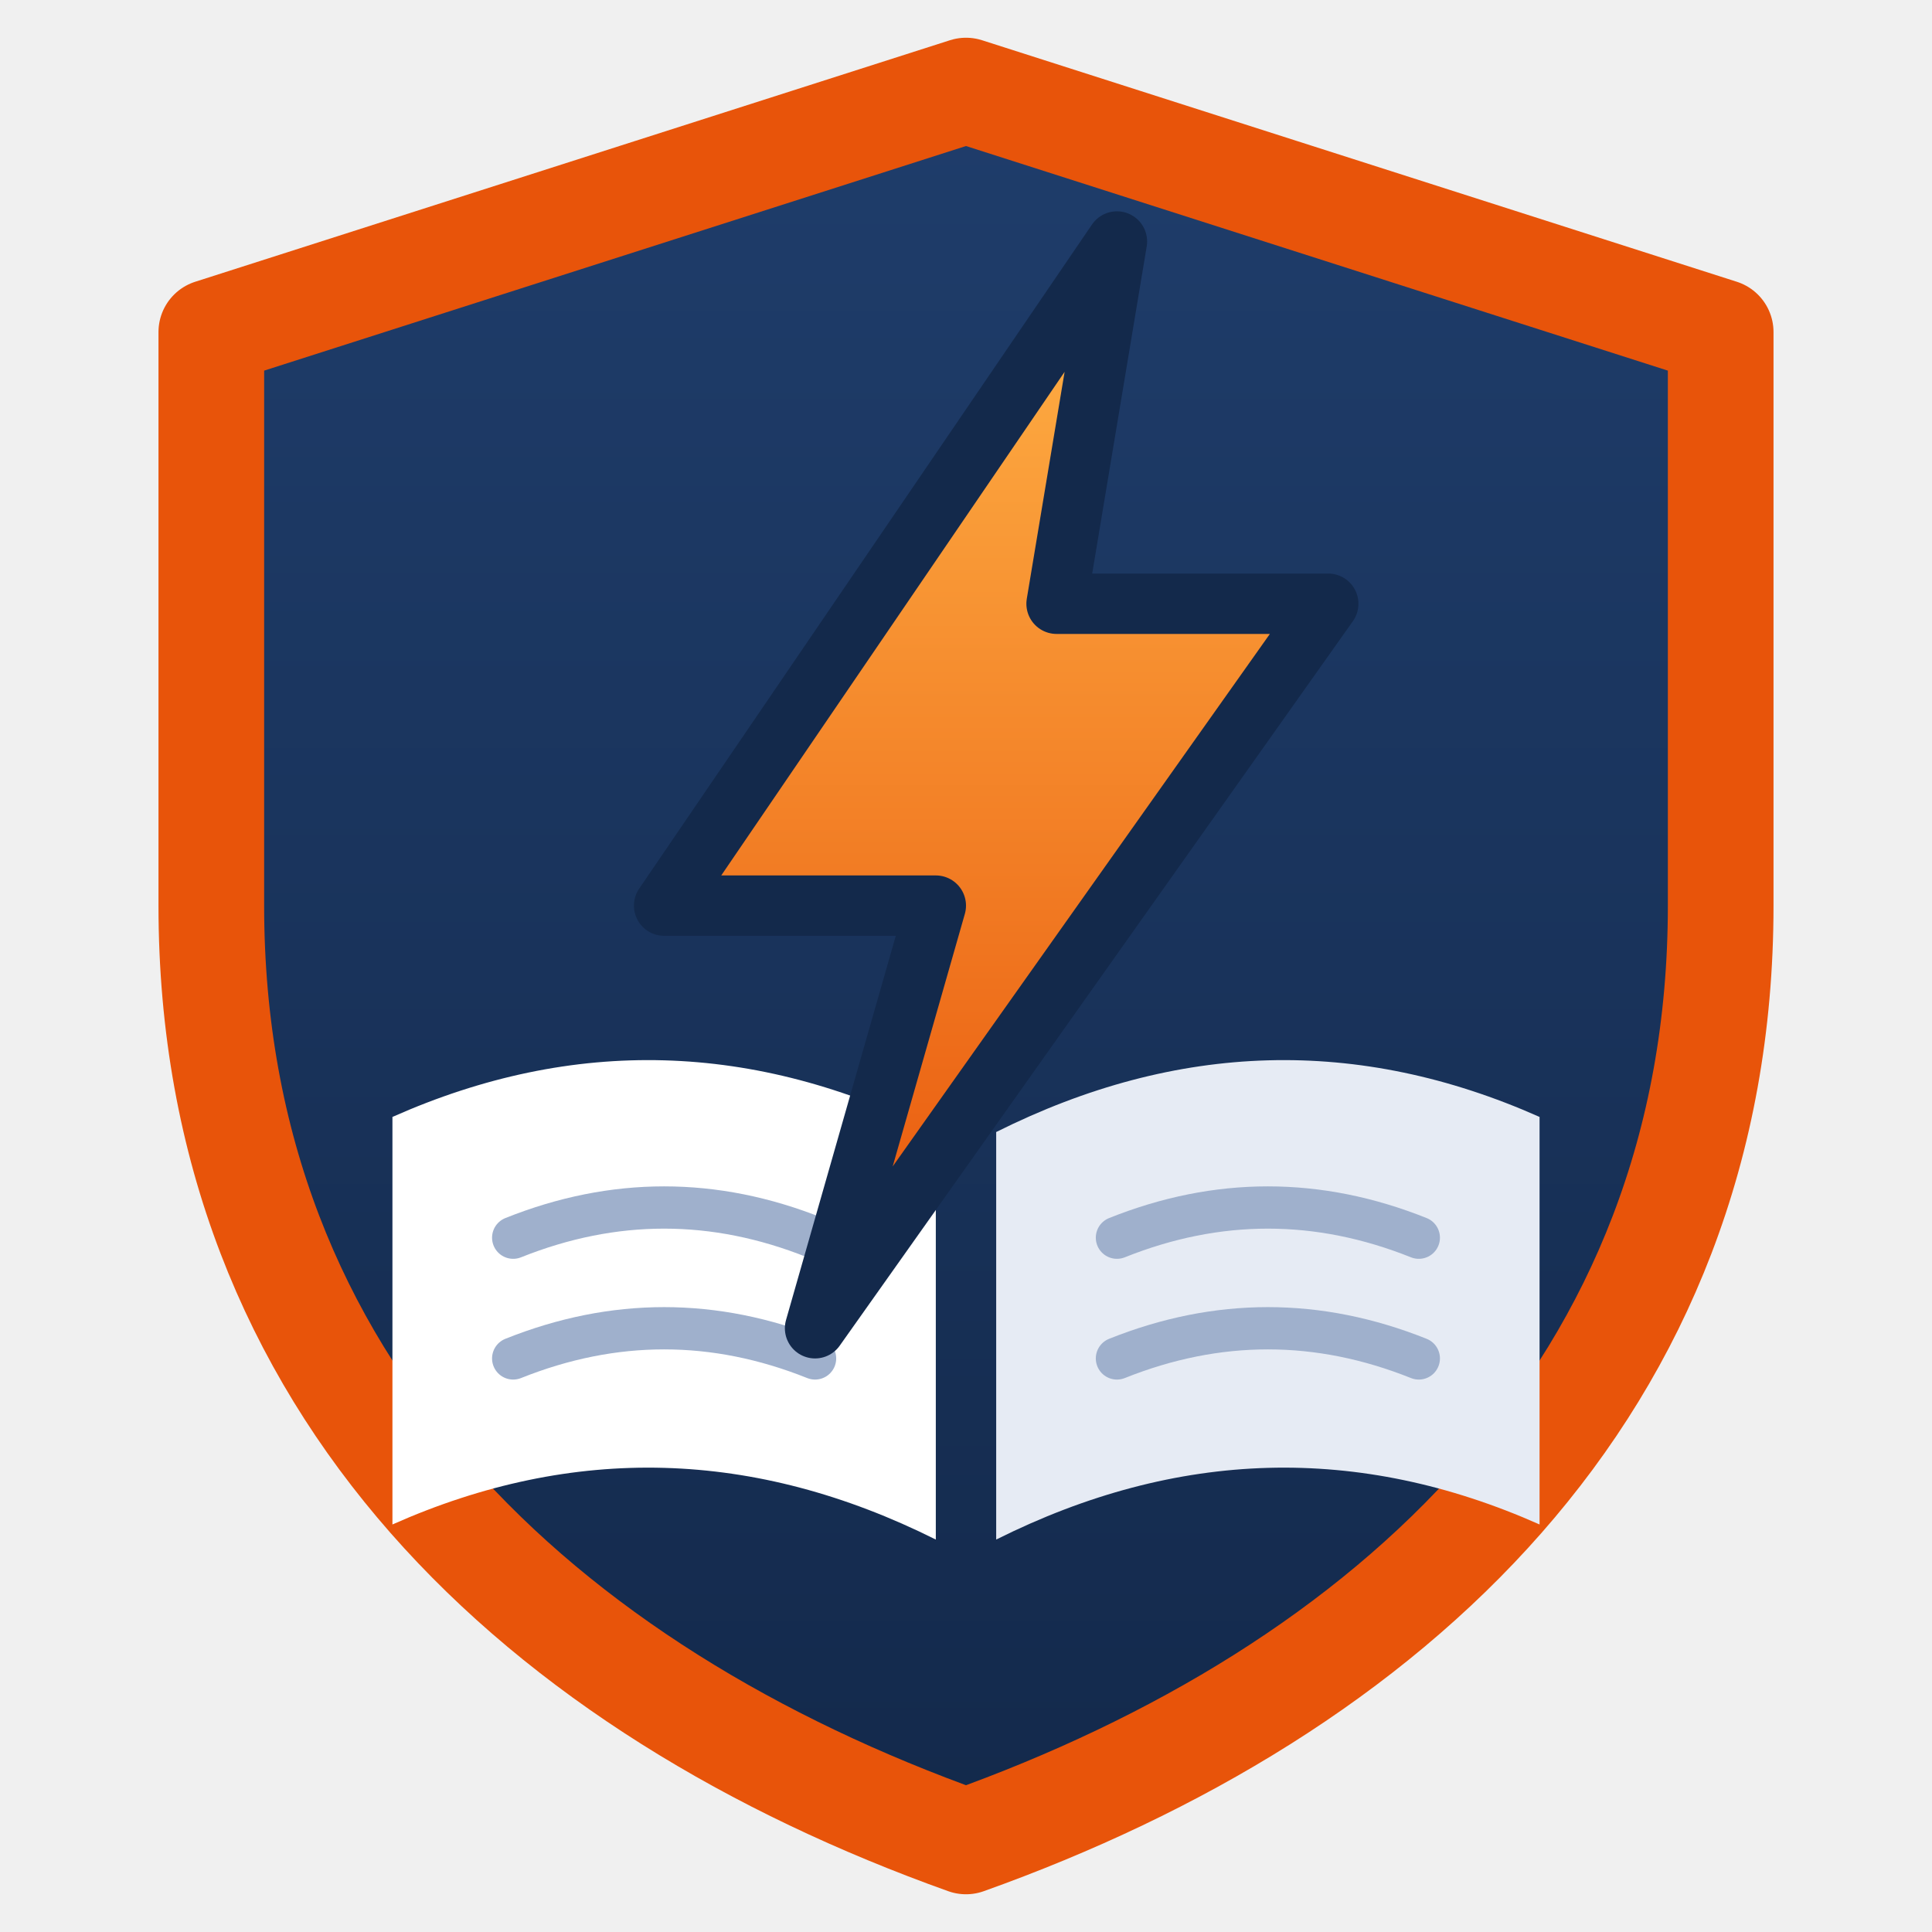
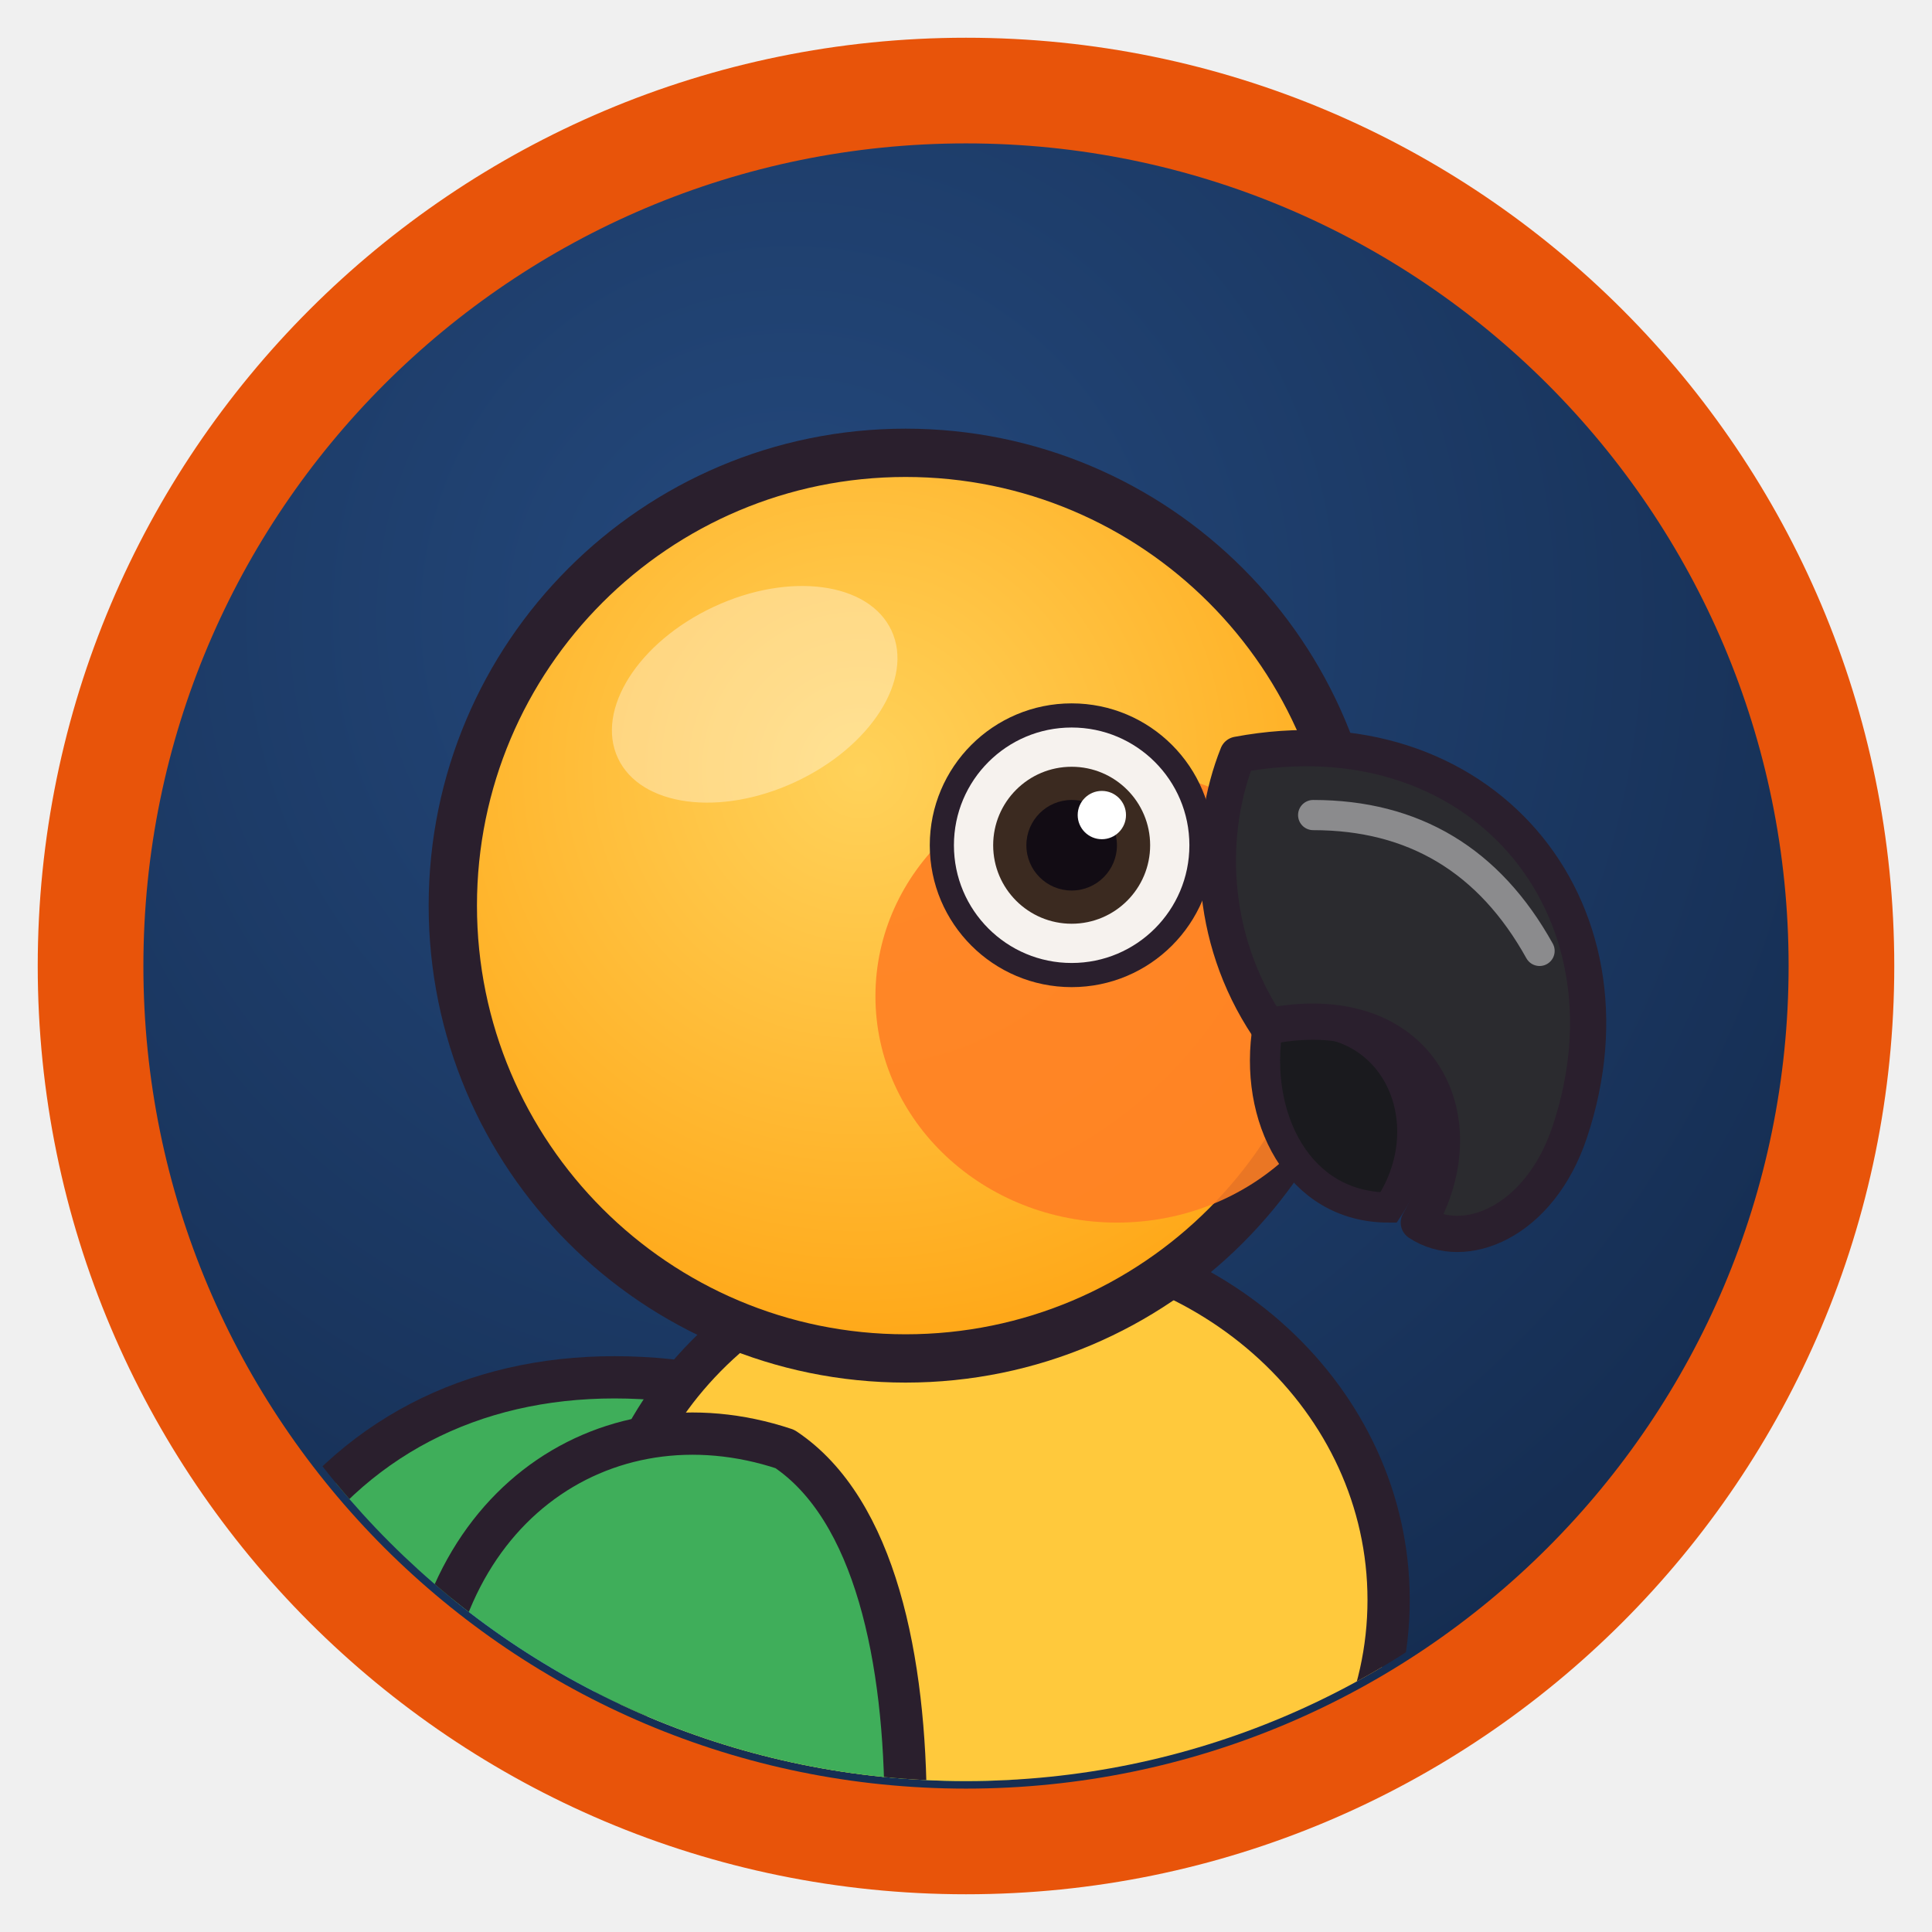
<svg xmlns="http://www.w3.org/2000/svg" viewBox="0 0 64 64">
  <defs>
-     <linearGradient id="shield" x1="0" y1="0" x2="0" y2="1">
-       <stop offset="0" stop-color="#1f3d6b" />
+     <radialGradient id="badge" cx="0.4" cy="0.3" r="0.8">
+       <stop offset="0" stop-color="#24497d" />
      <stop offset="1" stop-color="#13294b" />
-     </linearGradient>
-     <linearGradient id="bolt" x1="0" y1="0" x2="0" y2="1">
-       <stop offset="0" stop-color="#ffb347" />
-       <stop offset="1" stop-color="#e8540a" />
-     </linearGradient>
+     </radialGradient>
+     <radialGradient id="head" cx="0.45" cy="0.35" r="0.7">
+       <stop offset="0" stop-color="#ffd25a" />
+       <stop offset="1" stop-color="#ffa412" />
+     </radialGradient>
+     <clipPath id="inside">
+       <circle cx="32" cy="32" r="27" />
+     </clipPath>
  </defs>
-   <path d="M32 3 L57 11 V30 C57 46 46 56 32 61 C18 56 7 46 7 30 V11 Z" fill="url(#shield)" stroke="#e8540a" stroke-width="3.5" stroke-linejoin="round" />
-   <path d="M13 37 Q22 33 31 37.5 V51 Q22 46.5 13 50.5 Z" fill="#ffffff" />
-   <path d="M51 37 Q42 33 33 37.5 V51 Q42 46.5 51 50.5 Z" fill="#e6ebf4" />
-   <path d="M17 41 Q22 39 27 41 M17 45 Q22 43 27 45 M37 41 Q42 39 47 41 M37 45 Q42 43 47 45" stroke="#9fb0cc" stroke-width="1.4" fill="none" stroke-linecap="round" />
-   <path d="M37 8 L22 30 H31 L27 44 L44 20 H35 Z" fill="url(#bolt)" stroke="#13294b" stroke-width="2" stroke-linejoin="round" />
+   <circle cx="32" cy="32" r="29" fill="url(#badge)" stroke="#e8540a" stroke-width="3.5" />
+   <g clip-path="url(#inside)">
+     <path d="M6 64 C6 50 14 44 24 46 C30 47 34 52 34 64 Z" fill="#3fae5a" stroke="#2a1f2d" stroke-width="1.4" />
+     <path d="M8 60 C12 54 18 53 22 56" stroke="#2f6fd8" stroke-width="3" fill="none" stroke-linecap="round" />
+     <ellipse cx="33" cy="53" rx="13" ry="12" fill="#ffc93c" stroke="#2a1f2d" stroke-width="1.4" />
+     <path d="M14 58 C14 50 20 46 26 48 C29 50 30 55 30 60" fill="#3fae5a" stroke="#2a1f2d" stroke-width="1.4" stroke-linejoin="round" />
+   </g>
+   <circle cx="30" cy="30" r="15" fill="url(#head)" stroke="#2a1f2d" stroke-width="1.6" />
+   <ellipse cx="37" cy="33" rx="8" ry="7.5" fill="#ff7f24" opacity="0.9" />
+   <ellipse cx="25" cy="23" rx="5" ry="3.2" fill="#ffffff" opacity="0.35" transform="rotate(-25 25 23)" />
+   <circle cx="35.5" cy="28" r="4.3" fill="#f6f2ee" stroke="#2a1f2d" stroke-width="0.8" />
+   <circle cx="35.5" cy="28" r="2.6" fill="#3b2a20" />
+   <circle cx="35.5" cy="28" r="1.5" fill="#120c14" />
+   <circle cx="36.5" cy="27" r="0.8" fill="#ffffff" />
+   <path d="M42 34 C46 33 48 37 46 40 C43 40 41.5 37 42 34 Z" fill="#1a1a1e" stroke="#2a1f2d" stroke-width="1" />
+   <path d="M41 25 C49 23.5 54.5 30 52 37.5 C51 40.5 48.5 41.5 47 40.5 C49 37 47 33 42 34 C40 31 40 27.5 41 25 Z" fill="#2b2b2f" stroke="#2a1f2d" stroke-width="1.2" stroke-linejoin="round" />
+   <path d="M43.5 27 Q48.5 27 51 31.5" stroke="#ffffff" stroke-width="1" opacity="0.45" fill="none" stroke-linecap="round" />
</svg>
